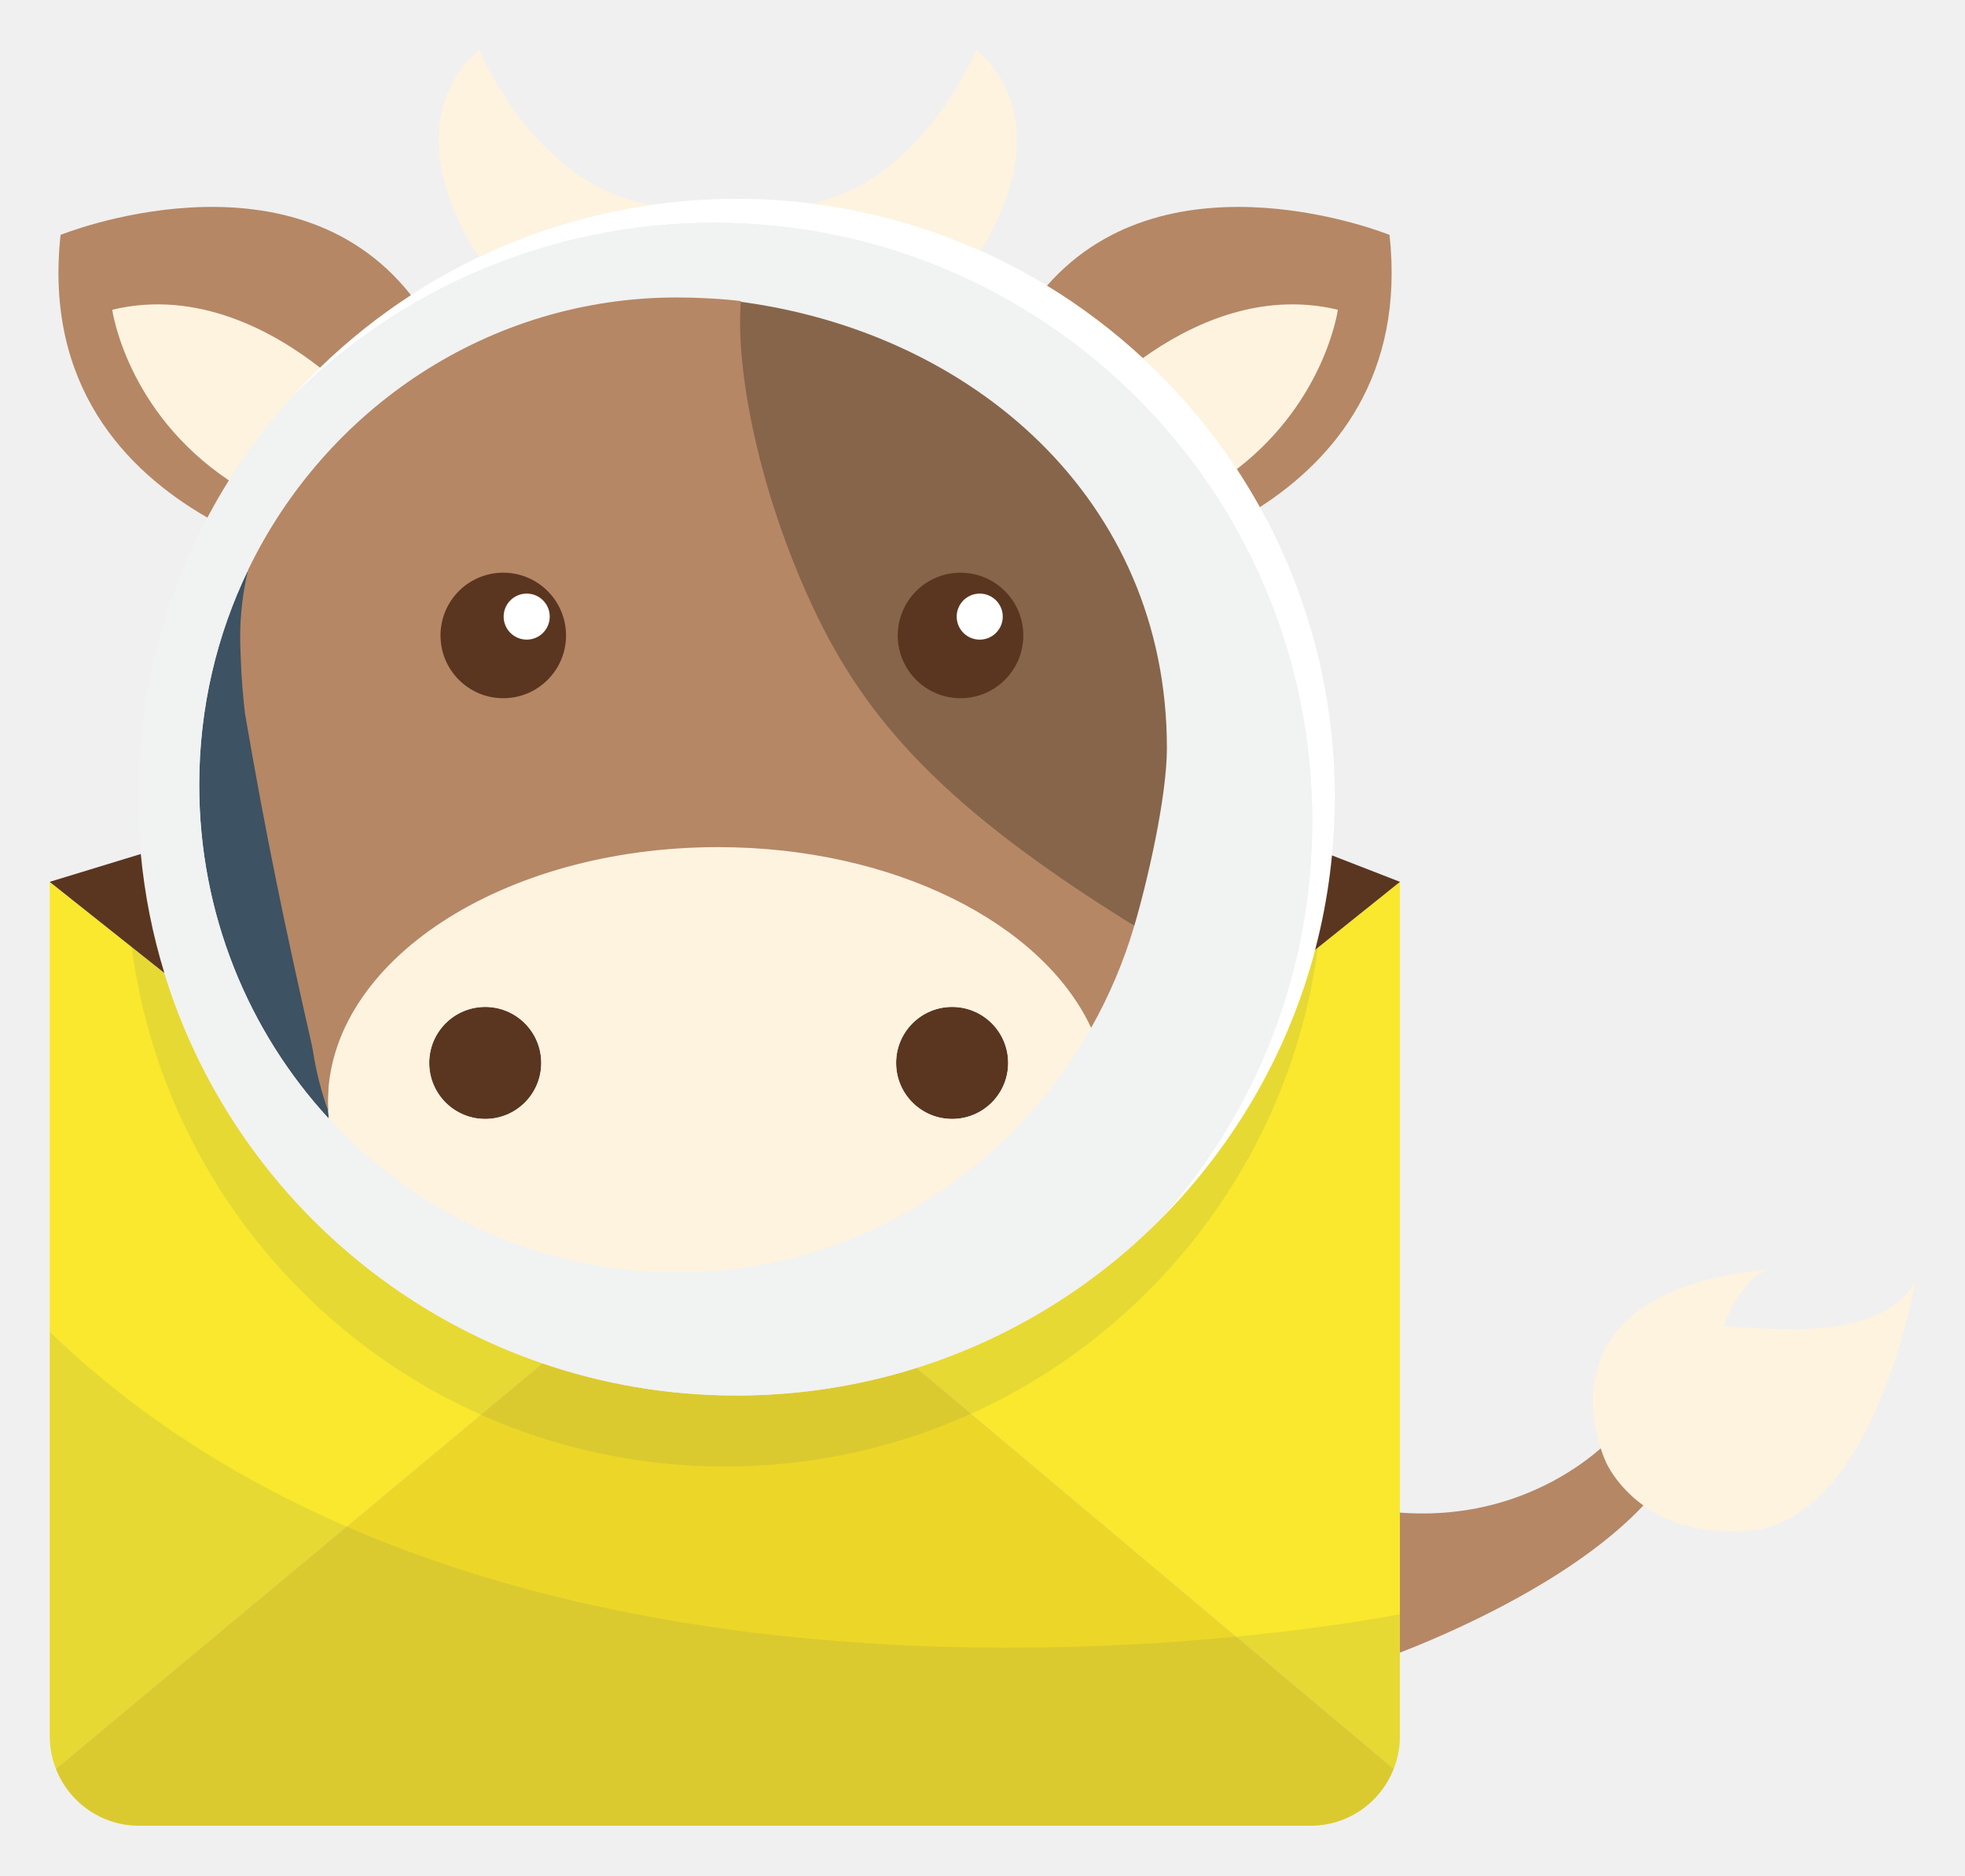
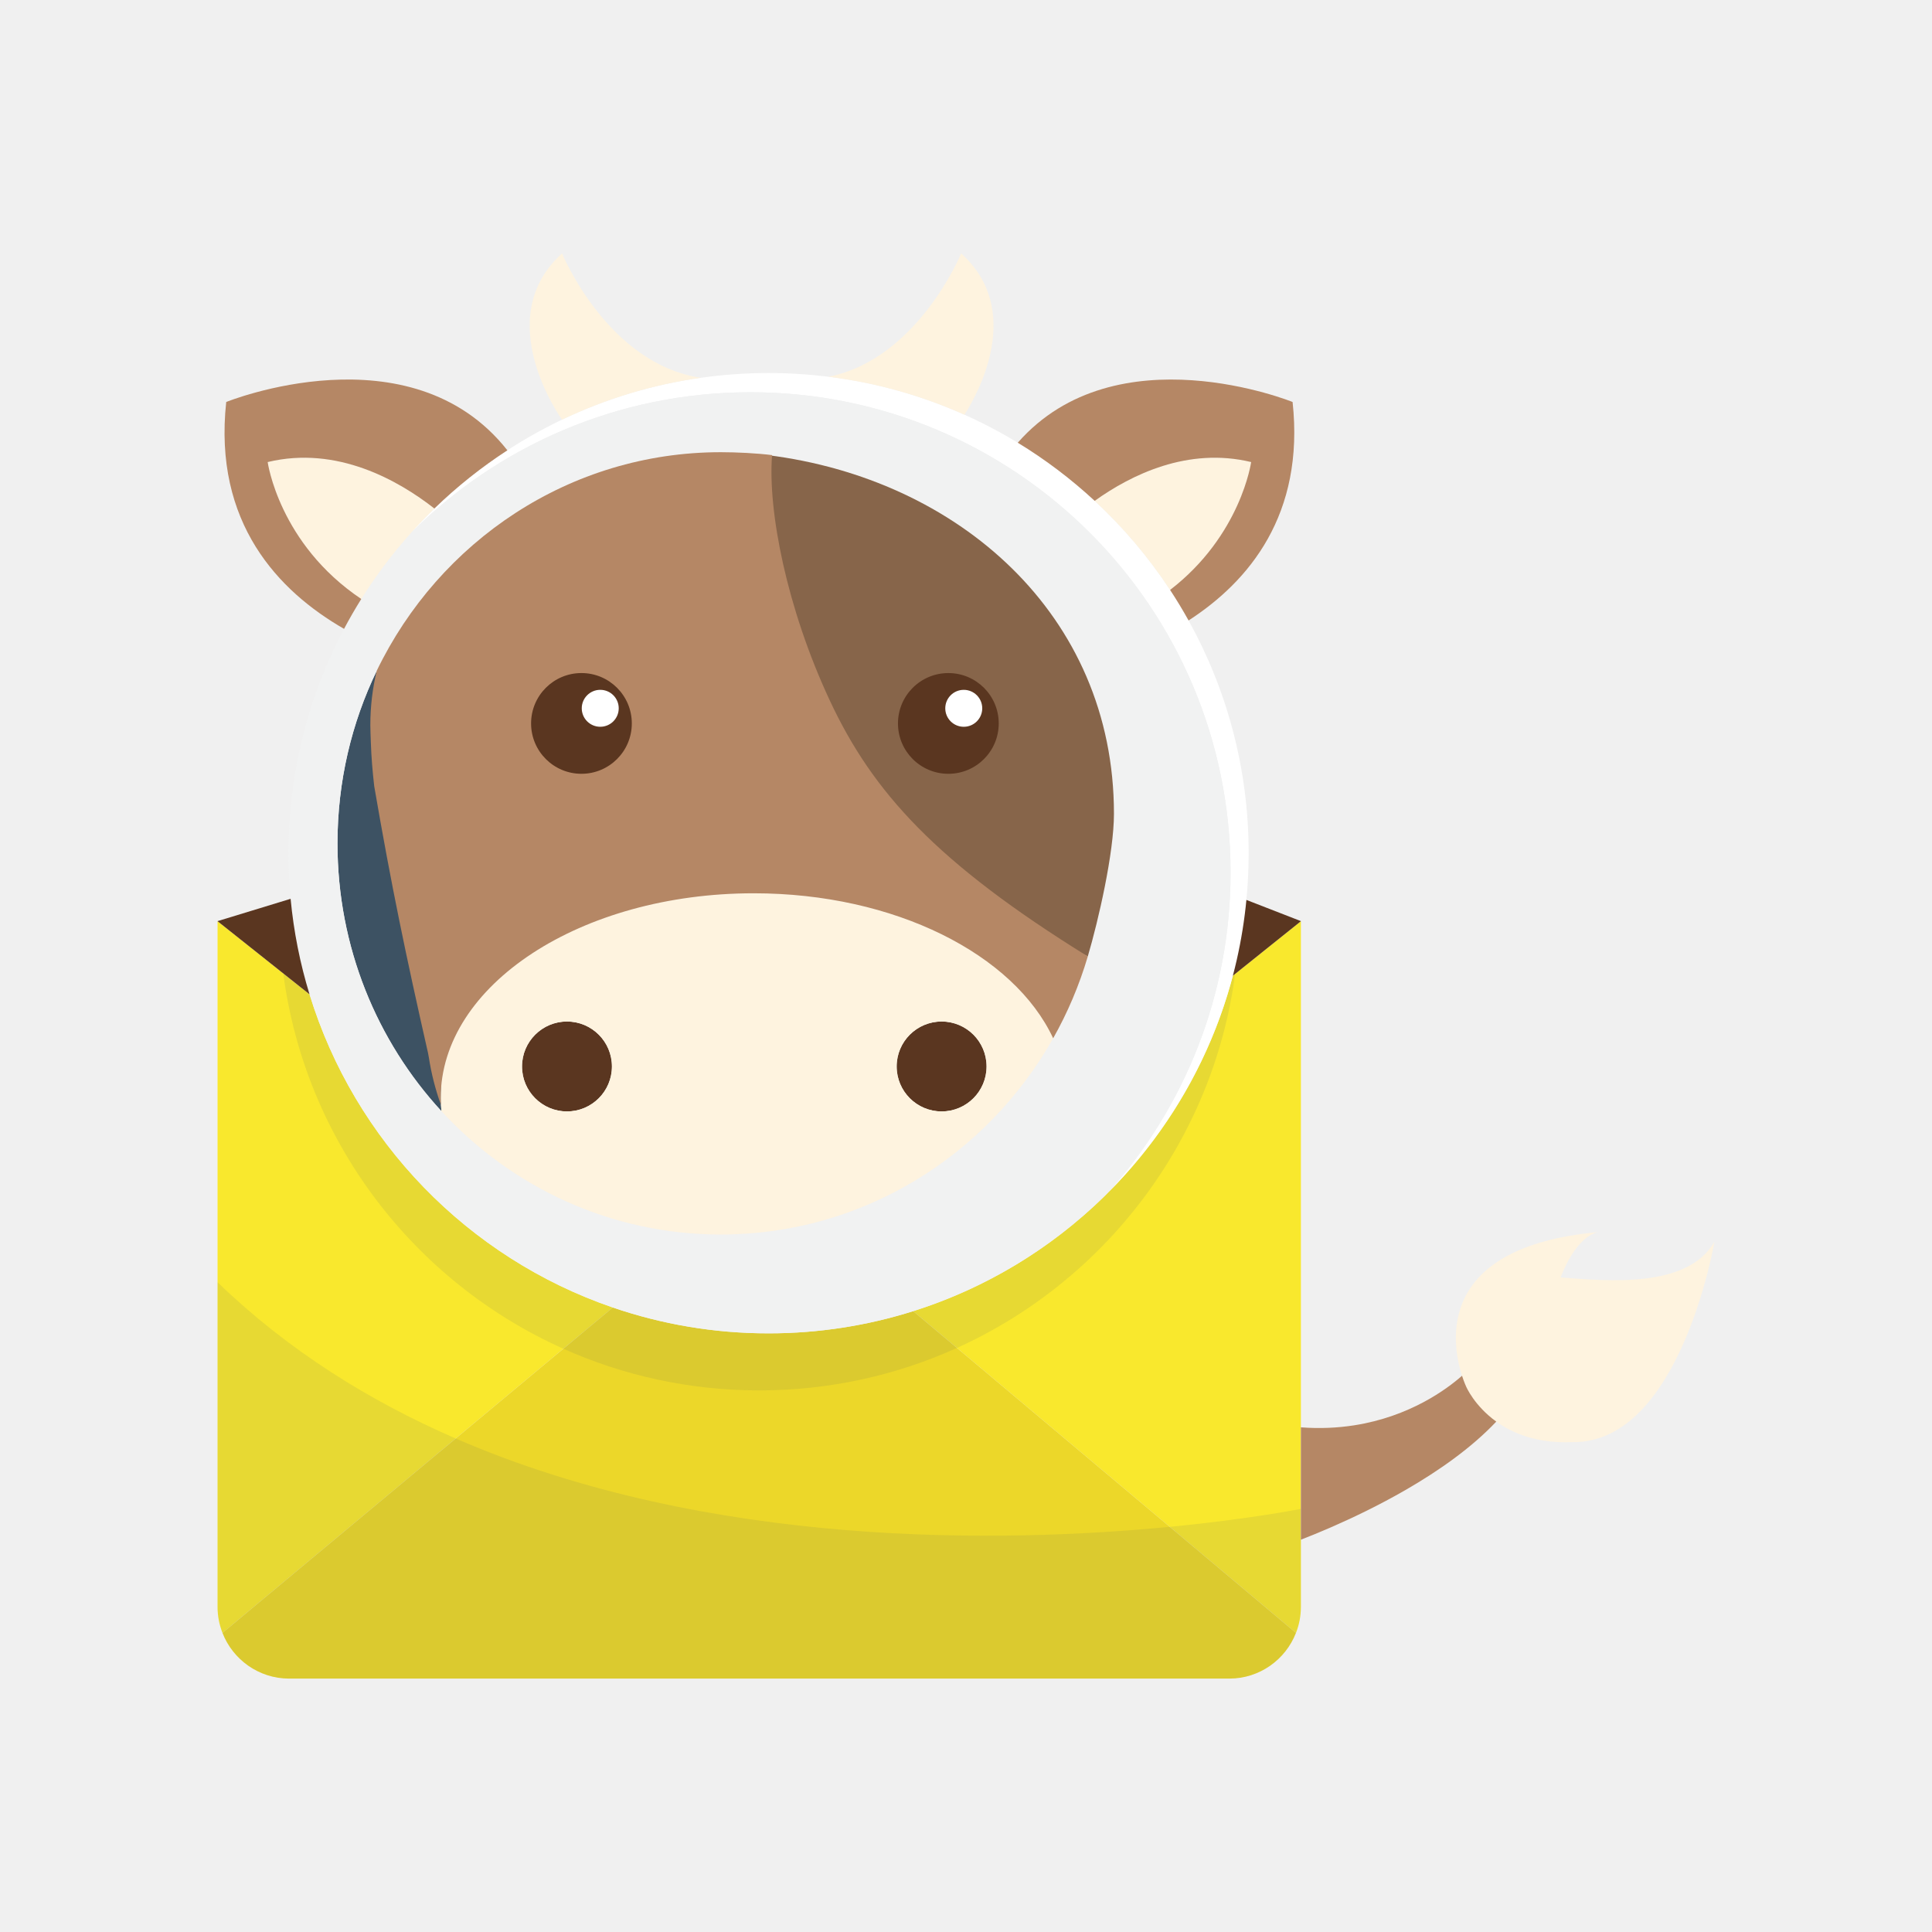
- <svg xmlns="http://www.w3.org/2000/svg" enable-background="new 0 0 374.82 356.871" version="1.1" viewBox="0 0 394.82 376.87" xml:space="preserve">
-   <g transform="translate(10,10)">
-     <g id="grey_5_">
-       <path d="m55.948 213.25c0.073-20.261-0.716-17.261-3.656-39.267 2.228-22.439-7.628-38.859-7.669-58.34 0-4.715-5.806-6.78-4.761-11.137-6.292 13.037-9.833 27.707-9.833 43.222 0 25.946 9.89 49.533 26.027 67.059-0.048-0.511-0.082-1.023-0.108-1.536z" fill="#3d5263" />
-     </g>
-     <g id="yellow">
-       <path d="m254.81 180.41-0.567 0.455c-10.49 39.88-40.951 71.658-80.048 83.996l95.849 80.568c0.783-2.011 1.229-4.19 1.231-6.478 0-7e-3 1e-3 -0.013 1e-3 -0.02v-16.836-1e-3 -28.141-126.74l-16.466 13.193z" fill="#f9e82d" />
-       <path d="m23.027 185.52-23.026-18.301v90.407 81.307c0 2.295 0.447 4.481 1.233 6.499l58.39-48.683 26.964-22.481 12.38-10.321c-36.238-12.423-64.661-41.673-75.941-78.427z" fill="#f9e82d" />
-       <path d="m238.44 318.87-53.296-44.799-10.952-9.206c-11.431 3.607-23.597 5.558-36.22 5.558-13.653 0-26.772-2.28-39.004-6.474l-12.38 10.321-85.355 71.165c2.605 6.69 9.094 11.438 16.706 11.438h235.39c7.613 0 14.103-4.749 16.707-11.44l-31.6-26.563z" fill="#edd514" fill-opacity=".895" />
-     </g>
-     <g id="grey_4_" fill="#3d5263">
-       <path d="m238.44 318.87c-41.457 4.008-115.07 5.566-178.82-22.118-21.543-9.356-41.959-22.05-59.623-39.123v81.307c0 2.295 0.447 4.481 1.233 6.499 2.605 6.69 9.094 11.438 16.706 11.438h235.39c7.613 0 14.103-4.749 16.707-11.44 0.783-2.011 1.229-4.19 1.231-6.478v-24.584s-12.58 2.541-32.832 4.499z" enable-background="new    " opacity=".1" />
-       <path d="m86.588 274.27c14.979 6.703 31.579 10.435 49.051 10.435 17.648 0 34.408-3.803 49.505-10.634 37.082-16.777 64.125-51.824 69.664-93.657l-0.567 0.455c-10.49 39.88-40.951 71.658-80.048 83.996-11.431 3.607-23.597 5.558-36.22 5.558-13.653 0-26.772-2.28-39.004-6.474-36.238-12.423-64.661-41.673-75.941-78.427l-6.574-5.225c5.525 42.054 32.786 77.261 70.134 93.973z" enable-background="new    " opacity=".1" />
-     </g>
-     <g id="white_1_" fill="#fff">
-       <path d="m54.293 63.875c-1.799 1.745-3.541 3.548-5.229 5.402-0.042 0.046-0.085 0.092-0.127 0.139-0.234 0.258-0.473 0.51-0.705 0.77 0.055-0.055 0.111-0.108 0.166-0.163 21.76-21.782 51.828-35.259 85.046-35.259 66.396 0 120.22 53.826 120.22 120.22 0 30.718-11.526 58.74-30.482 79.991 21.633-21.737 35.006-51.7 35.01-84.791v-0.013c0-21.143-5.465-41.007-15.049-58.269-1.449-2.608-2.991-5.157-4.624-7.643-5.377-8.187-11.727-15.676-18.885-22.307-5.903-5.467-12.351-10.354-19.26-14.558-4.278-2.604-8.734-4.944-13.341-7.006-10.627-4.756-22.07-8.016-34.062-9.509-4.915-0.612-9.921-0.931-15.001-0.931-5.747 0-11.398 0.409-16.93 1.189-12.291 1.733-23.981 5.329-34.784 10.487-4.742 2.264-9.313 4.83-13.688 7.672-6.561 4.266-12.682 9.149-18.277 14.576z" />
-       <path d="m95.828 118.54c2.559 0 4.63-2.071 4.63-4.629 0-2.553-2.071-4.626-4.63-4.626-2.558 0-4.634 2.074-4.634 4.626 1e-3 2.557 2.076 4.629 4.634 4.629z" />
-       <path d="m186.85 118.54c2.556 0 4.629-2.071 4.629-4.629 0-2.553-2.074-4.626-4.629-4.626-2.559 0-4.631 2.074-4.631 4.626 0 2.557 2.073 4.629 4.631 4.629z" />
-     </g>
-     <g id="grey_3_">
-       <path d="m223.7 234.39c18.648-21.18 29.965-48.971 29.965-79.408 0-66.396-53.825-120.22-120.22-120.22-33.218 0-63.286 13.477-85.046 35.259-4.591 5.125-8.746 10.647-12.413 16.507-1.524 2.437-2.963 4.931-4.314 7.48-7.067 13.341-11.704 28.167-13.301 43.893-0.411 4.043-0.622 8.146-0.622 12.298 0 3.849 0.188 7.653 0.542 11.409 0.776 8.241 2.38 16.24 4.735 23.912 11.281 36.754 39.703 66.004 75.941 78.427 12.231 4.193 25.351 6.474 39.004 6.474 12.623 0 24.79-1.95 36.22-5.558 18.139-5.725 34.412-15.64 47.7-28.603 0.536-0.522 1.811-1.867 1.811-1.867zm-5.788-58.356c-2.132 7.217-5.052 14.085-8.668 20.495-16.571 29.372-47.64 49.146-83.233 49.146-27.584 0-52.447-11.88-69.956-30.895-16.137-17.524-26.026-41.111-26.026-67.058 0-15.515 3.54-30.185 9.833-43.222 15.648-32.42 48.344-54.73 86.15-54.73 3.967 0 7.876 0.25 11.717 0.728 47.479 5.898 84.262 47.175 84.262 97.224-2e-3 9.846-1.431 19.348-4.079 28.312z" fill="#f1f2f2" />
-       <path d="m49.064 69.277c-0.042 0.046-0.085 0.092-0.127 0.139 0.042-0.047 0.085-0.093 0.127-0.139z" fill="#f1f2f2" />
-     </g>
-     <g id="darkbrown_1_" fill="#5a3620">
-       <path d="m257.63 161.89c-0.488 5.062-1.29 10.032-2.387 14.89-0.31 1.371-0.643 2.733-0.999 4.086l0.567-0.455 16.466-13.193v-0.023l-13.647-5.305z" />
-       <path d="m1e-3 167.22 23.025 18.301c-2.354-7.672-3.959-15.671-4.735-23.912l-2.85 0.871-15.441 4.717" />
-       <path d="m87.491 192.34c-6.21 0-11.254 5.034-11.254 11.257 0 6.216 5.043 11.257 11.254 11.257 6.221 0 11.261-5.041 11.261-11.257 0-6.223-5.041-11.257-11.261-11.257z" />
-       <path d="m181.31 192.34c-6.218 0-11.259 5.034-11.259 11.257 0 6.216 5.041 11.257 11.259 11.257 6.22 0 11.257-5.041 11.257-11.257 0-6.223-5.037-11.257-11.257-11.257z" />
-       <path d="m183 102.25c-6.963 0-15.442 7.766-15.442 14.735 0 6.965 8.126 17.207 15.089 17.207 6.968 0 15.799-9.536 15.799-16.5 1e-3 -6.97-8.477-15.442-15.445-15.442zm3.853 16.284c-2.558 0-4.631-2.072-4.631-4.629 0-2.552 2.072-4.626 4.631-4.626 2.555 0 4.629 2.073 4.629 4.626 0 2.558-2.073 4.629-4.629 4.629z" />
-       <path d="m89.71 102.6c-6.971 0-14.38 8.12-14.38 15.089 0 6.965 8.825 16.147 15.794 16.147 6.963 0 15.793-9.182 15.793-16.147 1e-3 -6.97-10.243-15.089-17.207-15.089zm6.118 15.931c-2.559 0-4.634-2.072-4.634-4.629 0-2.552 2.076-4.626 4.634-4.626 2.559 0 4.63 2.073 4.63 4.626 0 2.558-2.071 4.629-4.63 4.629z" />
-     </g>
-     <g id="cream" fill="#fef3df">
-       <path d="m336.3 256.42c3.59-9.155 7.701-11 9.346-11.346-40.757 3.757-36.661 27.769-34.026 35.96 0.55 1.712 1.037 2.733 1.037 2.733s2.031 4.787 7.536 8.748c4.149 2.986 10.27 5.503 18.995 5.144 27.063 0.461 35.631-50.166 35.631-50.166-6.654 11.655-26.404 9.876-38.519 8.927z" />
-       <path d="m48.937 69.415c0.042-0.046 0.085-0.092 0.127-0.139 1.688-1.854 3.43-3.657 5.229-5.402-8.915-6.977-24.344-15.826-41.744-11.633 0 0 2.814 20.458 23.437 34.287 3.667-5.86 7.822-11.381 12.413-16.507-0.055 0.055-0.111 0.108-0.166 0.163 0.231-0.258 0.47-0.511 0.704-0.769z" />
-       <path d="m258.81 52.242c-15.831-3.815-30.029 3.169-39.176 9.714 7.158 6.63 13.508 14.12 18.885 22.307 17.763-13.689 20.291-32.021 20.291-32.021z" />
-       <path d="m134.27 160.22c-43.299 0-78.388 22.964-78.388 51.289 0 0.582 0.038 1.157 0.067 1.735 0.026 0.514 0.06 1.025 0.108 1.535 17.508 19.015 42.371 30.895 69.956 30.895 35.594 0 66.662-19.774 83.233-49.146-9.796-21.016-39.651-36.308-74.976-36.308zm-46.778 54.625c-6.211 0-11.254-5.041-11.254-11.257 0-6.223 5.044-11.257 11.254-11.257 6.22 0 11.261 5.034 11.261 11.257 0 6.216-5.04 11.257-11.261 11.257zm93.816 0c-6.218 0-11.259-5.041-11.259-11.257 0-6.223 5.041-11.257 11.259-11.257 6.22 0 11.257 5.034 11.257 11.257 0 6.216-5.037 11.257-11.257 11.257z" />
-       <path d="m86.265 0c-18.163 16.373-0.152 41.427-7e-3 41.628 10.803-5.158 22.493-8.754 34.784-10.487-23.413-3.455-34.777-31.141-34.777-31.141z" />
-       <path d="m186.2 0s-10.863 26.476-33.231 30.883c11.992 1.493 23.435 4.752 34.062 9.509 3.348-5.256 15.001-26.121-0.831-40.392z" />
-     </g>
-     <path d="m217.91 176.04c2.647-8.964 6.552-25.892 6.552-35.737 0-50.049-39.257-83.901-86.737-89.799-2.157 28.03 3.629 87.043 80.185 125.54zm-47.53-58.345c0-6.97 5.651-12.614 12.614-12.614 6.968 0 12.617 5.645 12.617 12.614 0 6.964-5.649 12.611-12.617 12.611-6.963 0-12.614-5.646-12.614-12.611z" fill="#87654a" />
-     <g id="brown" fill="#b58765">
-       <path d="m312.66 283.77s-0.487-1.021-1.037-2.733c-3.758 3.317-13.036 10.236-27.03 12.416v-1e-3c-9e-3 2e-3 -0.019 3e-3 -0.027 5e-3 -4.044 0.628-8.479 0.863-13.29 0.497v28.141c2.059-0.801 4.607-1.834 7.477-3.083 5.462-2.377 12.093-5.542 18.771-9.395 0.027-0.016 0.054-0.031 0.081-0.047 8.158-4.713 16.37-10.452 22.593-17.052-5.506-3.961-7.538-8.748-7.538-8.748z" />
-       <path d="m12.549 52.242c17.4-4.193 32.83 4.656 41.744 11.633 5.595-5.426 11.716-10.31 18.277-14.574-24.298-30.803-70.401-12.1-70.401-12.1-3.283 30.301 13.119 47.393 29.503 56.809 1.351-2.549 2.79-5.044 4.314-7.48-20.623-13.831-23.437-34.288-23.437-34.288z" />
-       <path d="m200.38 47.398c6.909 4.205 13.356 9.091 19.26 14.558 9.146-6.545 23.345-13.529 39.176-9.714 0 0-2.527 18.332-20.291 32.021 1.633 2.485 3.175 5.034 4.624 7.643 15.141-9.784 29.097-26.539 26.046-54.704 0-1e-3 -44.152-17.909-68.815 10.196z" />
-       <path d="m138.85 50.502c-3.841-0.478-8.875-0.728-12.842-0.728-37.806 0-70.502 22.31-86.15 54.73-1.045 4.357-1.603 8.897-1.603 13.612 0 1.454 0.085 2.787 0.121 4.175 0.127 3.935 0.448 7.585 0.855 11.135 4.292 24.958 7.959 42.492 13.464 66.758 0.056 0.407 0.164 0.804 0.224 1.211 0.617 4.028 1.642 7.992 3.025 11.854-0.029-0.578-0.067-1.153-0.067-1.735 0-28.325 35.089-51.289 78.388-51.289 35.325 0 65.181 15.292 74.977 36.308 3.616-6.409 6.536-13.277 8.668-20.495-37.925-23.489-53.914-41.148-64.661-64.217-10.746-23.069-15.478-47.304-14.399-61.319zm-47.73 79.802c-6.97 0-12.612-5.646-12.612-12.611 0-6.97 5.642-12.614 12.612-12.614 6.964 0 12.611 5.645 12.611 12.614 1e-3 6.964-5.648 12.611-12.611 12.611z" />
+ <svg xmlns="http://www.w3.org/2000/svg" width="128mm" height="128mm" version="1.1" viewBox="0 0 128 128">
+   <g transform="translate(0,-169)">
+     <g transform="matrix(.26458 0 0 .26458 14.414 185.79)">
+       <g id="grey_5_">
+         <path d="m55.948 213.25c0.073-20.261-0.716-17.261-3.656-39.267 2.228-22.439-7.628-38.859-7.669-58.34 0-4.715-5.806-6.78-4.761-11.137-6.292 13.037-9.833 27.707-9.833 43.222 0 25.946 9.89 49.533 26.027 67.059-0.048-0.511-0.082-1.023-0.108-1.536z" fill="#3d5263" />
+       </g>
+       <g id="yellow">
+         <path d="m254.81 180.41-0.567 0.455c-10.49 39.88-40.951 71.658-80.048 83.996l95.849 80.568c0.783-2.011 1.229-4.19 1.231-6.478 0-7e-3 1e-3 -0.013 1e-3 -0.02v-171.71z" fill="#f9e82d" />
+         <path d="m23.027 185.52-23.026-18.301v171.71c0 2.295 0.447 4.481 1.233 6.499l58.39-48.683 26.964-22.481 12.38-10.321c-36.238-12.423-64.661-41.673-75.941-78.427z" fill="#f9e82d" />
+         <path d="m238.44 318.87-53.296-44.799-10.952-9.206c-11.431 3.607-23.597 5.558-36.22 5.558-13.653 0-26.772-2.28-39.004-6.474l-12.38 10.321-85.355 71.165c2.605 6.69 9.094 11.438 16.706 11.438h235.39c7.613 0 14.103-4.749 16.707-11.44z" fill="#edd514" fill-opacity=".895" />
+       </g>
+       <g id="grey_4_" fill="#3d5263">
+         <path d="m238.44 318.87c-41.457 4.008-115.07 5.566-178.82-22.118-21.543-9.356-41.959-22.05-59.623-39.123v81.307c0 2.295 0.447 4.481 1.233 6.499 2.605 6.69 9.094 11.438 16.706 11.438h235.39c7.613 0 14.103-4.749 16.707-11.44 0.783-2.011 1.229-4.19 1.231-6.478v-24.584s-12.58 2.541-32.832 4.499z" enable-background="new    " opacity=".1" />
+         <path d="m86.588 274.27c14.979 6.703 31.579 10.435 49.051 10.435 17.648 0 34.408-3.803 49.505-10.634 37.082-16.777 64.125-51.824 69.664-93.657l-0.567 0.455c-10.49 39.88-40.951 71.658-80.048 83.996-11.431 3.607-23.597 5.558-36.22 5.558-13.653 0-26.772-2.28-39.004-6.474-36.238-12.423-64.661-41.673-75.941-78.427l-6.574-5.225c5.525 42.054 32.786 77.261 70.134 93.973z" enable-background="new    " opacity=".1" />
+       </g>
+       <g id="white_1_" fill="#fff">
+         <path d="m54.293 63.875c-1.799 1.745-3.541 3.548-5.229 5.402-0.042 0.046-0.085 0.092-0.127 0.139-0.234 0.258-0.473 0.51-0.705 0.77 0.055-0.055 0.111-0.108 0.166-0.163 21.76-21.782 51.828-35.259 85.046-35.259 66.396 0 120.22 53.826 120.22 120.22 0 30.718-11.526 58.74-30.482 79.991 21.633-21.737 35.006-51.7 35.01-84.791v-0.013c0-21.143-5.465-41.007-15.049-58.269-1.449-2.608-2.991-5.157-4.624-7.643-5.377-8.187-11.727-15.676-18.885-22.307-5.903-5.467-12.351-10.354-19.26-14.558-4.278-2.604-8.734-4.944-13.341-7.006-10.627-4.756-22.07-8.016-34.062-9.509-4.915-0.612-9.921-0.931-15.001-0.931-5.747 0-11.398 0.409-16.93 1.189-12.291 1.733-23.981 5.329-34.784 10.487-4.742 2.264-9.313 4.83-13.688 7.672-6.561 4.266-12.682 9.149-18.277 14.576z" />
+         <path d="m95.828 118.54c2.559 0 4.63-2.071 4.63-4.629 0-2.553-2.071-4.626-4.63-4.626-2.558 0-4.634 2.074-4.634 4.626 1e-3 2.557 2.076 4.629 4.634 4.629z" />
+         <path d="m186.85 118.54c2.556 0 4.629-2.071 4.629-4.629 0-2.553-2.074-4.626-4.629-4.626-2.559 0-4.631 2.074-4.631 4.626 0 2.557 2.073 4.629 4.631 4.629z" />
+       </g>
+       <g id="grey_3_">
+         <path d="m223.7 234.39c18.648-21.18 29.965-48.971 29.965-79.408 0-66.396-53.825-120.22-120.22-120.22-33.218 0-63.286 13.477-85.046 35.259-4.591 5.125-8.746 10.647-12.413 16.507-1.524 2.437-2.963 4.931-4.314 7.48-7.067 13.341-11.704 28.167-13.301 43.893-0.411 4.043-0.622 8.146-0.622 12.298 0 3.849 0.188 7.653 0.542 11.409 0.776 8.241 2.38 16.24 4.735 23.912 11.281 36.754 39.703 66.004 75.941 78.427 12.231 4.193 25.351 6.474 39.004 6.474 12.623 0 24.79-1.95 36.22-5.558 18.139-5.725 34.412-15.64 47.7-28.603 0.536-0.522 1.811-1.867 1.811-1.867zm-5.788-58.356c-2.132 7.217-5.052 14.085-8.668 20.495-16.571 29.372-47.64 49.146-83.233 49.146-27.584 0-52.447-11.88-69.956-30.895-16.137-17.524-26.026-41.111-26.026-67.058 0-15.515 3.54-30.185 9.833-43.222 15.648-32.42 48.344-54.73 86.15-54.73 3.967 0 7.876 0.25 11.717 0.728 47.479 5.898 84.262 47.175 84.262 97.224-2e-3 9.846-1.431 19.348-4.079 28.312z" fill="#f1f2f2" />
+         <path d="m49.064 69.277c-0.042 0.046-0.085 0.092-0.127 0.139 0.042-0.047 0.085-0.093 0.127-0.139z" fill="#f1f2f2" />
+       </g>
+       <g id="darkbrown_1_" fill="#5a3620">
+         <path d="m257.63 161.89c-0.488 5.062-1.29 10.032-2.387 14.89-0.31 1.371-0.643 2.733-0.999 4.086l0.567-0.455 16.466-13.193v-0.023z" />
+         <path d="m1e-3 167.22 23.025 18.301c-2.354-7.672-3.959-15.671-4.735-23.912l-2.85 0.871-15.441 4.717" />
+         <path d="m87.491 192.34c-6.21 0-11.254 5.034-11.254 11.257 0 6.216 5.043 11.257 11.254 11.257 6.221 0 11.261-5.041 11.261-11.257 0-6.223-5.041-11.257-11.261-11.257z" />
+         <path d="m181.31 192.34c-6.218 0-11.259 5.034-11.259 11.257 0 6.216 5.041 11.257 11.259 11.257 6.22 0 11.257-5.041 11.257-11.257 0-6.223-5.037-11.257-11.257-11.257z" />
+         <path d="m183 102.25c-6.963 0-15.442 7.766-15.442 14.735 0 6.965 8.126 17.207 15.089 17.207 6.968 0 15.799-9.536 15.799-16.5 1e-3 -6.97-8.477-15.442-15.445-15.442zm3.853 16.284c-2.558 0-4.631-2.072-4.631-4.629 0-2.552 2.072-4.626 4.631-4.626 2.555 0 4.629 2.073 4.629 4.626 0 2.558-2.073 4.629-4.629 4.629z" />
+         <path d="m89.71 102.6c-6.971 0-14.38 8.12-14.38 15.089 0 6.965 8.825 16.147 15.794 16.147 6.963 0 15.793-9.182 15.793-16.147 1e-3 -6.97-10.243-15.089-17.207-15.089zm6.118 15.931c-2.559 0-4.634-2.072-4.634-4.629 0-2.552 2.076-4.626 4.634-4.626 2.559 0 4.63 2.073 4.63 4.626 0 2.558-2.071 4.629-4.63 4.629z" />
+       </g>
+       <g id="cream" fill="#fef3df">
+         <path d="m336.3 256.42c3.59-9.155 7.701-11 9.346-11.346-40.757 3.757-36.661 27.769-34.026 35.96 0.55 1.712 1.037 2.733 1.037 2.733s2.031 4.787 7.536 8.748c4.149 2.986 10.27 5.503 18.995 5.144 27.063 0.461 35.631-50.166 35.631-50.166-6.654 11.655-26.404 9.876-38.519 8.927z" />
+         <path d="m48.937 69.415c0.042-0.046 0.085-0.092 0.127-0.139 1.688-1.854 3.43-3.657 5.229-5.402-8.915-6.977-24.344-15.826-41.744-11.633 0 0 2.814 20.458 23.437 34.287 3.667-5.86 7.822-11.381 12.413-16.507-0.055 0.055-0.111 0.108-0.166 0.163 0.231-0.258 0.47-0.511 0.704-0.769z" />
+         <path d="m258.81 52.242c-15.831-3.815-30.029 3.169-39.176 9.714 7.158 6.63 13.508 14.12 18.885 22.307 17.763-13.689 20.291-32.021 20.291-32.021z" />
+         <path d="m134.27 160.22c-43.299 0-78.388 22.964-78.388 51.289 0 0.582 0.038 1.157 0.067 1.735 0.026 0.514 0.06 1.025 0.108 1.535 17.508 19.015 42.371 30.895 69.956 30.895 35.594 0 66.662-19.774 83.233-49.146-9.796-21.016-39.651-36.308-74.976-36.308zm-46.778 54.625c-6.211 0-11.254-5.041-11.254-11.257 0-6.223 5.044-11.257 11.254-11.257 6.22 0 11.261 5.034 11.261 11.257 0 6.216-5.04 11.257-11.261 11.257zm93.816 0c-6.218 0-11.259-5.041-11.259-11.257 0-6.223 5.041-11.257 11.259-11.257 6.22 0 11.257 5.034 11.257 11.257 0 6.216-5.037 11.257-11.257 11.257z" />
+         <path d="m86.265 0c-18.163 16.373-0.152 41.427-7e-3 41.628 10.803-5.158 22.493-8.754 34.784-10.487-23.413-3.455-34.777-31.141-34.777-31.141z" />
+         <path d="m186.2 0s-10.863 26.476-33.231 30.883c11.992 1.493 23.435 4.752 34.062 9.509 3.348-5.256 15.001-26.121-0.831-40.392z" />
+       </g>
+       <path d="m217.91 176.04c2.647-8.964 6.552-25.892 6.552-35.737 0-50.049-39.257-83.901-86.737-89.799-2.157 28.03 3.629 87.043 80.185 125.54zm-47.53-58.345c0-6.97 5.651-12.614 12.614-12.614 6.968 0 12.617 5.645 12.617 12.614 0 6.964-5.649 12.611-12.617 12.611-6.963 0-12.614-5.646-12.614-12.611z" fill="#87654a" />
+       <g id="brown" fill="#b58765">
+         <path d="m312.66 283.77s-0.487-1.021-1.037-2.733c-3.758 3.317-13.036 10.236-27.03 12.416v-1e-3c-9e-3 2e-3 -0.019 3e-3 -0.027 5e-3 -4.044 0.628-8.479 0.863-13.29 0.497v28.141c2.059-0.801 4.607-1.834 7.477-3.083 5.462-2.377 12.093-5.542 18.771-9.395 0.027-0.016 0.054-0.031 0.081-0.047 8.158-4.713 16.37-10.452 22.593-17.052-5.506-3.961-7.538-8.748-7.538-8.748z" />
+         <path d="m12.549 52.242c17.4-4.193 32.83 4.656 41.744 11.633 5.595-5.426 11.716-10.31 18.277-14.574-24.298-30.803-70.401-12.1-70.401-12.1-3.283 30.301 13.119 47.393 29.503 56.809 1.351-2.549 2.79-5.044 4.314-7.48-20.623-13.831-23.437-34.288-23.437-34.288z" />
+         <path d="m200.38 47.398c6.909 4.205 13.356 9.091 19.26 14.558 9.146-6.545 23.345-13.529 39.176-9.714 0 0-2.527 18.332-20.291 32.021 1.633 2.485 3.175 5.034 4.624 7.643 15.141-9.784 29.097-26.539 26.046-54.704 0-1e-3 -44.152-17.909-68.815 10.196z" />
+         <path d="m138.85 50.502c-3.841-0.478-8.875-0.728-12.842-0.728-37.806 0-70.502 22.31-86.15 54.73-1.045 4.357-1.603 8.897-1.603 13.612 0 1.454 0.085 2.787 0.121 4.175 0.127 3.935 0.448 7.585 0.855 11.135 4.292 24.958 7.959 42.492 13.464 66.758 0.056 0.407 0.164 0.804 0.224 1.211 0.617 4.028 1.642 7.992 3.025 11.854-0.029-0.578-0.067-1.153-0.067-1.735 0-28.325 35.089-51.289 78.388-51.289 35.325 0 65.181 15.292 74.977 36.308 3.616-6.409 6.536-13.277 8.668-20.495-37.925-23.489-53.914-41.148-64.661-64.217-10.746-23.069-15.478-47.304-14.399-61.319zm-47.73 79.802c-6.97 0-12.612-5.646-12.612-12.611 0-6.97 5.642-12.614 12.612-12.614 6.964 0 12.611 5.645 12.611 12.614 1e-3 6.964-5.648 12.611-12.611 12.611z" />
+       </g>
    </g>
  </g>
</svg>
